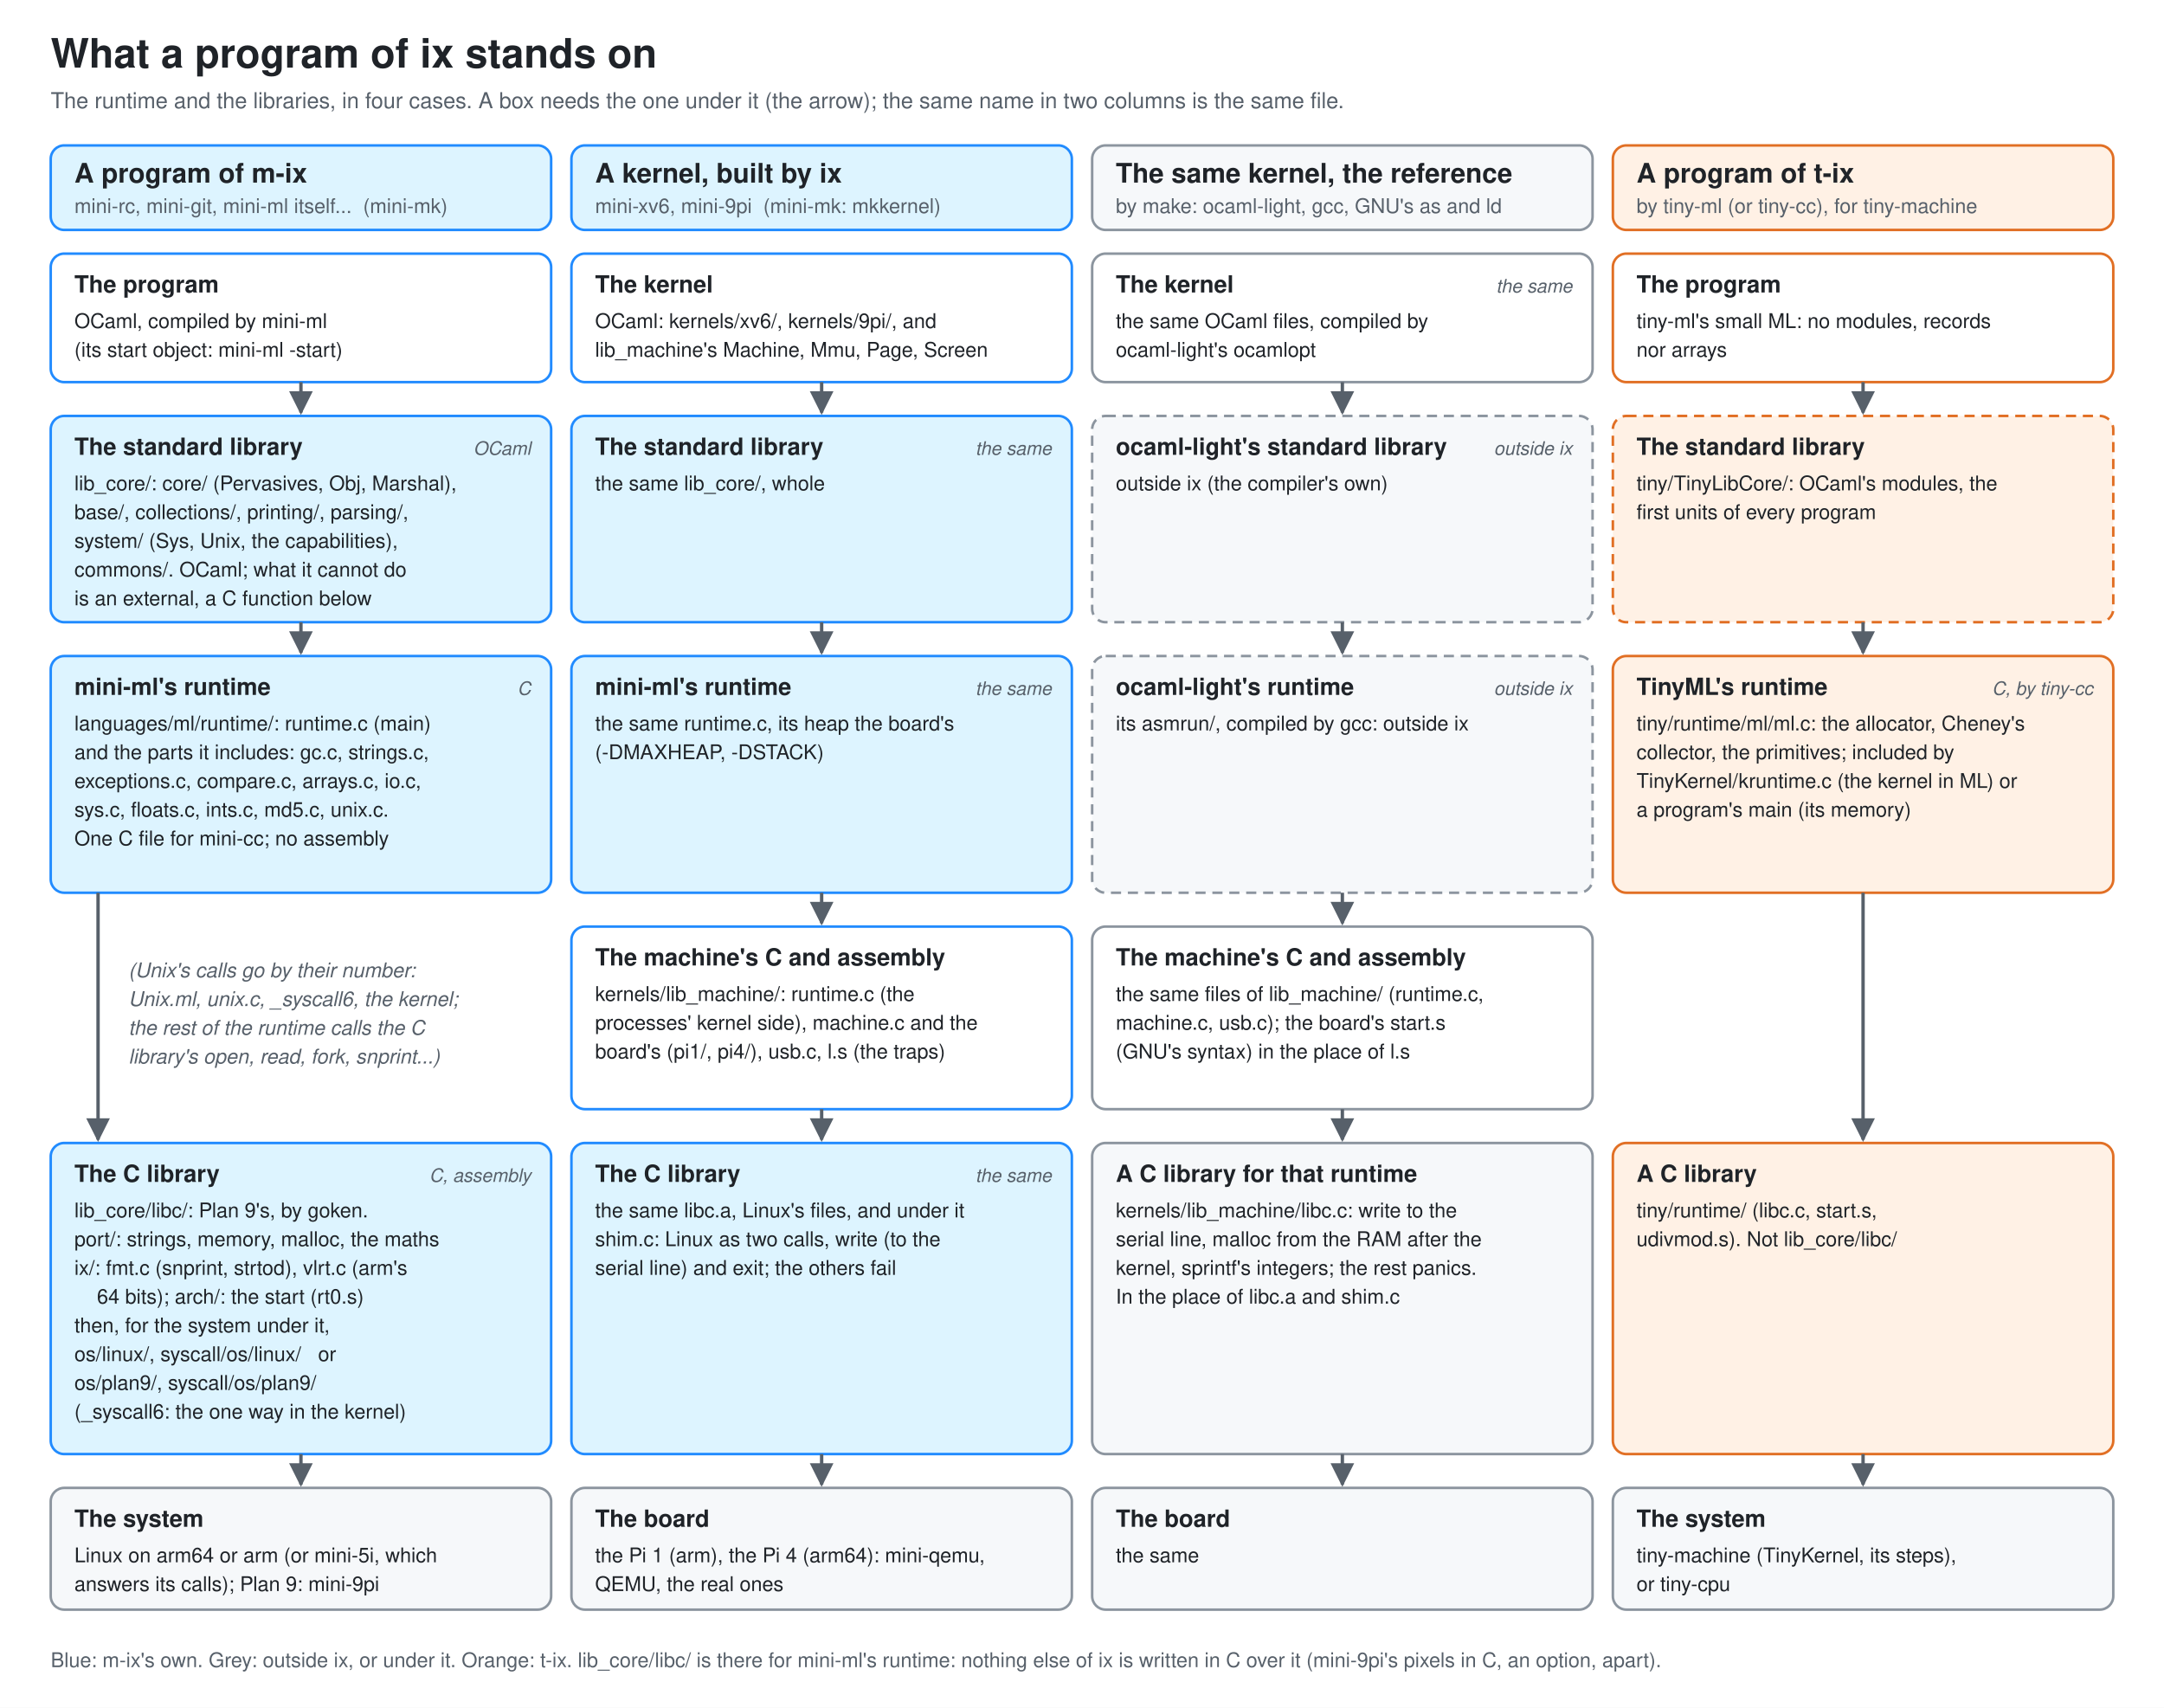
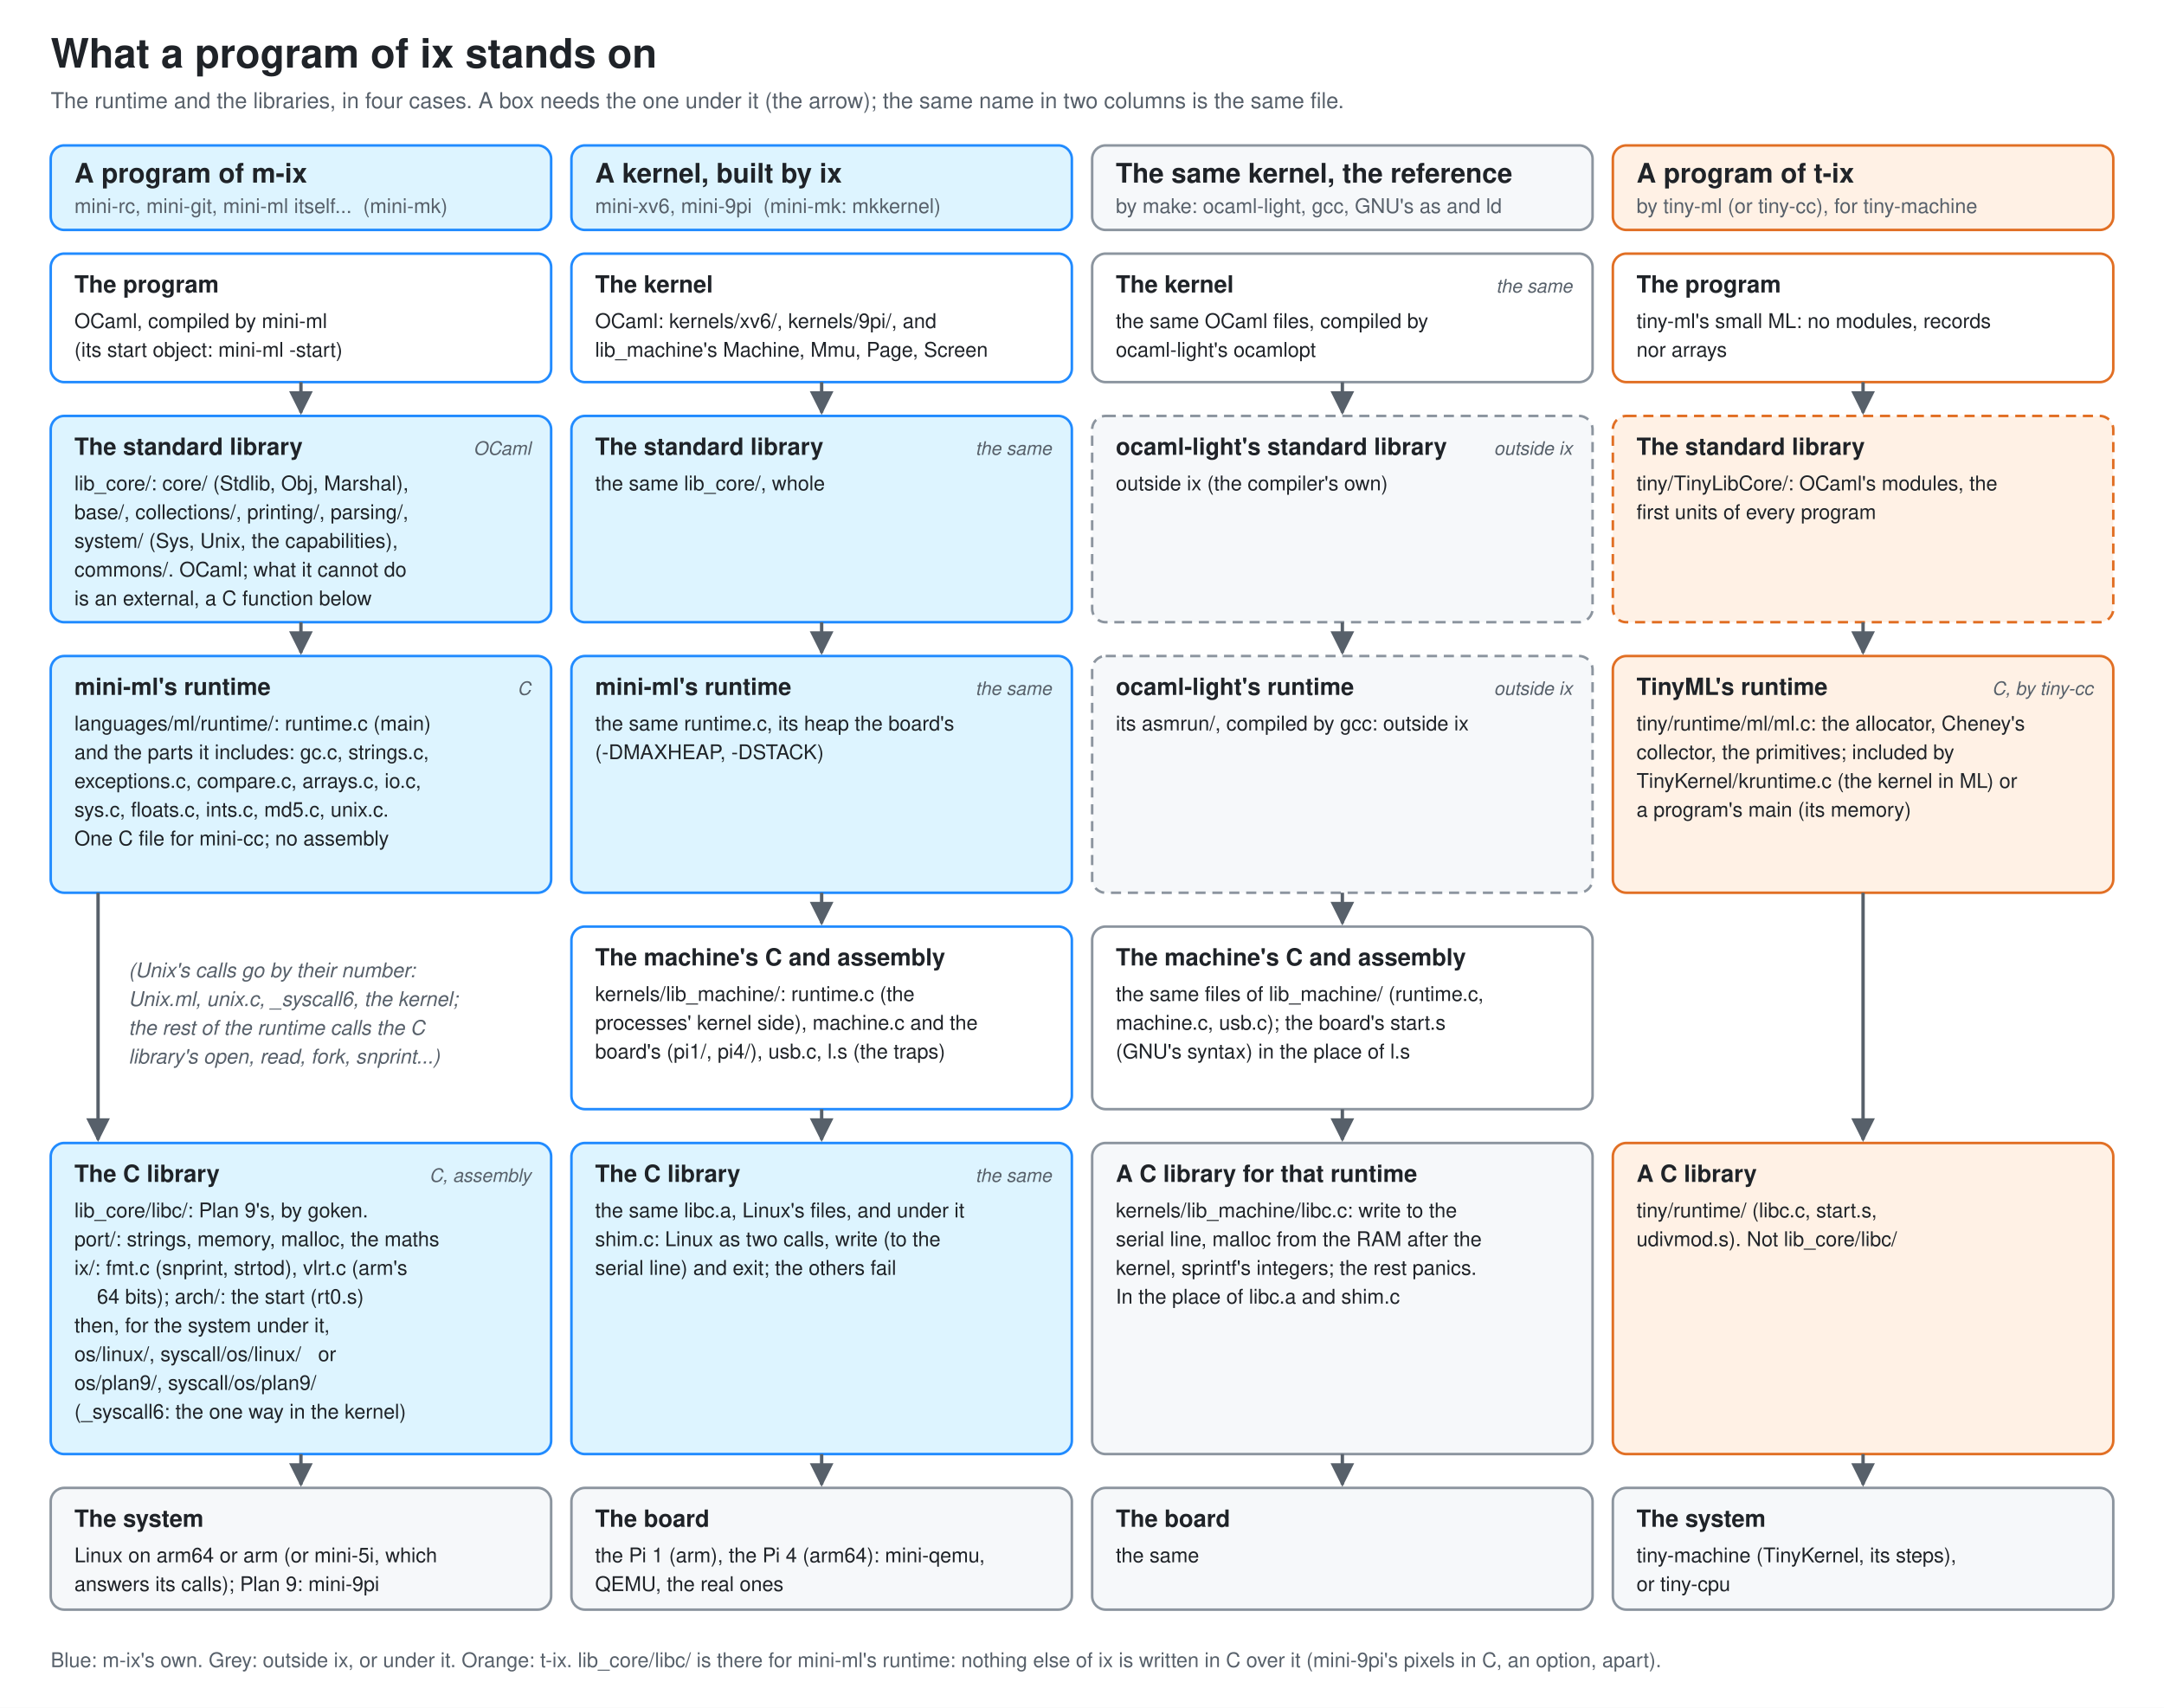
<svg xmlns="http://www.w3.org/2000/svg" viewBox="0 0 1280 1010" width="1280" height="1010" font-family="-apple-system, BlinkMacSystemFont, 'Segoe UI', Helvetica, Arial, sans-serif">
  <defs>
    <marker id="a" viewBox="0 0 10 10" refX="9" refY="5" markerWidth="7" markerHeight="7" orient="auto-start-reverse">
      <path d="M0 0L10 5L0 10z" fill="#57606a" />
    </marker>
  </defs>
  <rect width="1280" height="1010" fill="#ffffff" />
  <text x="30" y="40" font-size="24" font-weight="600" fill="#1f2328" text-anchor="start" xml:space="preserve">What a program of ix stands on</text>
  <text x="30" y="64" font-size="13" font-weight="normal" fill="#57606a" text-anchor="start" xml:space="preserve">The runtime and the libraries, in four cases. A box needs the one under it (the arrow); the same name in two columns is the same file.</text>
  <rect x="30" y="86" width="296" height="50" rx="8" fill="#ddf4ff" stroke="#218bff" stroke-width="1.5" />
  <text x="44" y="108" font-size="16" font-weight="600" fill="#1f2328" text-anchor="start" xml:space="preserve">A program of m-ix</text>
  <text x="44" y="126" font-size="12" font-weight="normal" fill="#57606a" text-anchor="start" xml:space="preserve">mini-rc, mini-git, mini-ml itself...  (mini-mk)</text>
  <rect x="30" y="150" width="296" height="76" rx="8" fill="#ffffff" stroke="#218bff" stroke-width="1.5" />
  <text x="44" y="173" font-size="14" font-weight="600" fill="#1f2328" text-anchor="start" xml:space="preserve">The program</text>
  <text x="44" y="194" font-size="12" font-weight="normal" fill="#1f2328" text-anchor="start" xml:space="preserve">OCaml, compiled by mini-ml</text>
  <text x="44" y="211" font-size="12" font-weight="normal" fill="#1f2328" text-anchor="start" xml:space="preserve">(its start object: mini-ml -start)</text>
  <rect x="30" y="246" width="296" height="122" rx="8" fill="#ddf4ff" stroke="#218bff" stroke-width="1.5" />
  <text x="44" y="269" font-size="14" font-weight="600" fill="#1f2328" text-anchor="start" xml:space="preserve">The standard library</text>
  <text x="314" y="269" font-size="11" font-weight="normal" fill="#57606a" text-anchor="end" font-style="italic" xml:space="preserve">OCaml</text>
-   <text x="44" y="290" font-size="12" font-weight="normal" fill="#1f2328" text-anchor="start" xml:space="preserve">lib_core/: core/ (Pervasives, Obj, Marshal),</text>
+   <text x="44" y="290" font-size="12" font-weight="normal" fill="#1f2328" text-anchor="start" xml:space="preserve">lib_core/: core/ (Stdlib, Obj, Marshal),</text>
  <text x="44" y="307" font-size="12" font-weight="normal" fill="#1f2328" text-anchor="start" xml:space="preserve">base/, collections/, printing/, parsing/,</text>
  <text x="44" y="324" font-size="12" font-weight="normal" fill="#1f2328" text-anchor="start" xml:space="preserve">system/ (Sys, Unix, the capabilities),</text>
  <text x="44" y="341" font-size="12" font-weight="normal" fill="#1f2328" text-anchor="start" xml:space="preserve">commons/. OCaml; what it cannot do</text>
  <text x="44" y="358" font-size="12" font-weight="normal" fill="#1f2328" text-anchor="start" xml:space="preserve">is an external, a C function below</text>
  <rect x="30" y="388" width="296" height="140" rx="8" fill="#ddf4ff" stroke="#218bff" stroke-width="1.5" />
  <text x="44" y="411" font-size="14" font-weight="600" fill="#1f2328" text-anchor="start" xml:space="preserve">mini-ml's runtime</text>
  <text x="314" y="411" font-size="11" font-weight="normal" fill="#57606a" text-anchor="end" font-style="italic" xml:space="preserve">C</text>
  <text x="44" y="432" font-size="12" font-weight="normal" fill="#1f2328" text-anchor="start" xml:space="preserve">languages/ml/runtime/: runtime.c (main)</text>
  <text x="44" y="449" font-size="12" font-weight="normal" fill="#1f2328" text-anchor="start" xml:space="preserve">and the parts it includes: gc.c, strings.c,</text>
  <text x="44" y="466" font-size="12" font-weight="normal" fill="#1f2328" text-anchor="start" xml:space="preserve">exceptions.c, compare.c, arrays.c, io.c,</text>
  <text x="44" y="483" font-size="12" font-weight="normal" fill="#1f2328" text-anchor="start" xml:space="preserve">sys.c, floats.c, ints.c, md5.c, unix.c.</text>
  <text x="44" y="500" font-size="12" font-weight="normal" fill="#1f2328" text-anchor="start" xml:space="preserve">One C file for mini-cc; no assembly</text>
  <rect x="30" y="676" width="296" height="184" rx="8" fill="#ddf4ff" stroke="#218bff" stroke-width="1.5" />
  <text x="44" y="699" font-size="14" font-weight="600" fill="#1f2328" text-anchor="start" xml:space="preserve">The C library</text>
  <text x="314" y="699" font-size="11" font-weight="normal" fill="#57606a" text-anchor="end" font-style="italic" xml:space="preserve">C, assembly</text>
  <text x="44" y="720" font-size="12" font-weight="normal" fill="#1f2328" text-anchor="start" xml:space="preserve">lib_core/libc/: Plan 9's, by goken.</text>
  <text x="44" y="737" font-size="12" font-weight="normal" fill="#1f2328" text-anchor="start" xml:space="preserve">port/: strings, memory, malloc, the maths</text>
  <text x="44" y="754" font-size="12" font-weight="normal" fill="#1f2328" text-anchor="start" xml:space="preserve">ix/: fmt.c (snprint, strtod), vlrt.c (arm's</text>
  <text x="44" y="771" font-size="12" font-weight="normal" fill="#1f2328" text-anchor="start" xml:space="preserve">    64 bits); arch/: the start (rt0.s)</text>
  <text x="44" y="788" font-size="12" font-weight="normal" fill="#1f2328" text-anchor="start" xml:space="preserve">then, for the system under it,</text>
  <text x="44" y="805" font-size="12" font-weight="normal" fill="#1f2328" text-anchor="start" xml:space="preserve">os/linux/, syscall/os/linux/   or</text>
  <text x="44" y="822" font-size="12" font-weight="normal" fill="#1f2328" text-anchor="start" xml:space="preserve">os/plan9/, syscall/os/plan9/</text>
  <text x="44" y="839" font-size="12" font-weight="normal" fill="#1f2328" text-anchor="start" xml:space="preserve">(_syscall6: the one way in the kernel)</text>
  <rect x="30" y="880" width="296" height="72" rx="8" fill="#f6f8fa" stroke="#8c959f" stroke-width="1.5" />
  <text x="44" y="903" font-size="14" font-weight="600" fill="#1f2328" text-anchor="start" xml:space="preserve">The system</text>
  <text x="44" y="924" font-size="12" font-weight="normal" fill="#1f2328" text-anchor="start" xml:space="preserve">Linux on arm64 or arm (or mini-5i, which</text>
  <text x="44" y="941" font-size="12" font-weight="normal" fill="#1f2328" text-anchor="start" xml:space="preserve">answers its calls); Plan 9: mini-9pi</text>
  <line x1="178" y1="226" x2="178" y2="244" stroke="#57606a" stroke-width="2" marker-end="url(#a)" />
  <line x1="178" y1="368" x2="178" y2="386" stroke="#57606a" stroke-width="2" marker-end="url(#a)" />
  <line x1="58" y1="528" x2="58" y2="674" stroke="#57606a" stroke-width="2" marker-end="url(#a)" />
  <line x1="178" y1="860" x2="178" y2="878" stroke="#57606a" stroke-width="2" marker-end="url(#a)" />
  <text x="76" y="578" font-size="12" font-weight="normal" fill="#57606a" text-anchor="start" font-style="italic" xml:space="preserve">(Unix's calls go by their number:</text>
  <text x="76" y="595" font-size="12" font-weight="normal" fill="#57606a" text-anchor="start" font-style="italic" xml:space="preserve">Unix.ml, unix.c, _syscall6, the kernel;</text>
  <text x="76" y="612" font-size="12" font-weight="normal" fill="#57606a" text-anchor="start" font-style="italic" xml:space="preserve">the rest of the runtime calls the C</text>
  <text x="76" y="629" font-size="12" font-weight="normal" fill="#57606a" text-anchor="start" font-style="italic" xml:space="preserve">library's open, read, fork, snprint...)</text>
  <rect x="338" y="86" width="296" height="50" rx="8" fill="#ddf4ff" stroke="#218bff" stroke-width="1.5" />
  <text x="352" y="108" font-size="16" font-weight="600" fill="#1f2328" text-anchor="start" xml:space="preserve">A kernel, built by ix</text>
  <text x="352" y="126" font-size="12" font-weight="normal" fill="#57606a" text-anchor="start" xml:space="preserve">mini-xv6, mini-9pi  (mini-mk: mkkernel)</text>
  <rect x="338" y="150" width="296" height="76" rx="8" fill="#ffffff" stroke="#218bff" stroke-width="1.5" />
  <text x="352" y="173" font-size="14" font-weight="600" fill="#1f2328" text-anchor="start" xml:space="preserve">The kernel</text>
  <text x="352" y="194" font-size="12" font-weight="normal" fill="#1f2328" text-anchor="start" xml:space="preserve">OCaml: kernels/xv6/, kernels/9pi/, and</text>
  <text x="352" y="211" font-size="12" font-weight="normal" fill="#1f2328" text-anchor="start" xml:space="preserve">lib_machine's Machine, Mmu, Page, Screen</text>
  <rect x="338" y="246" width="296" height="122" rx="8" fill="#ddf4ff" stroke="#218bff" stroke-width="1.5" />
  <text x="352" y="269" font-size="14" font-weight="600" fill="#1f2328" text-anchor="start" xml:space="preserve">The standard library</text>
  <text x="622" y="269" font-size="11" font-weight="normal" fill="#57606a" text-anchor="end" font-style="italic" xml:space="preserve">the same</text>
  <text x="352" y="290" font-size="12" font-weight="normal" fill="#1f2328" text-anchor="start" xml:space="preserve">the same lib_core/, whole</text>
  <rect x="338" y="388" width="296" height="140" rx="8" fill="#ddf4ff" stroke="#218bff" stroke-width="1.5" />
  <text x="352" y="411" font-size="14" font-weight="600" fill="#1f2328" text-anchor="start" xml:space="preserve">mini-ml's runtime</text>
  <text x="622" y="411" font-size="11" font-weight="normal" fill="#57606a" text-anchor="end" font-style="italic" xml:space="preserve">the same</text>
  <text x="352" y="432" font-size="12" font-weight="normal" fill="#1f2328" text-anchor="start" xml:space="preserve">the same runtime.c, its heap the board's</text>
  <text x="352" y="449" font-size="12" font-weight="normal" fill="#1f2328" text-anchor="start" xml:space="preserve">(-DMAXHEAP, -DSTACK)</text>
  <rect x="338" y="548" width="296" height="108" rx="8" fill="#ffffff" stroke="#218bff" stroke-width="1.5" />
  <text x="352" y="571" font-size="14" font-weight="600" fill="#1f2328" text-anchor="start" xml:space="preserve">The machine's C and assembly</text>
  <text x="352" y="592" font-size="12" font-weight="normal" fill="#1f2328" text-anchor="start" xml:space="preserve">kernels/lib_machine/: runtime.c (the</text>
  <text x="352" y="609" font-size="12" font-weight="normal" fill="#1f2328" text-anchor="start" xml:space="preserve">processes' kernel side), machine.c and the</text>
  <text x="352" y="626" font-size="12" font-weight="normal" fill="#1f2328" text-anchor="start" xml:space="preserve">board's (pi1/, pi4/), usb.c, l.s (the traps)</text>
  <rect x="338" y="676" width="296" height="184" rx="8" fill="#ddf4ff" stroke="#218bff" stroke-width="1.5" />
  <text x="352" y="699" font-size="14" font-weight="600" fill="#1f2328" text-anchor="start" xml:space="preserve">The C library</text>
  <text x="622" y="699" font-size="11" font-weight="normal" fill="#57606a" text-anchor="end" font-style="italic" xml:space="preserve">the same</text>
  <text x="352" y="720" font-size="12" font-weight="normal" fill="#1f2328" text-anchor="start" xml:space="preserve">the same libc.a, Linux's files, and under it</text>
  <text x="352" y="737" font-size="12" font-weight="normal" fill="#1f2328" text-anchor="start" xml:space="preserve">shim.c: Linux as two calls, write (to the</text>
  <text x="352" y="754" font-size="12" font-weight="normal" fill="#1f2328" text-anchor="start" xml:space="preserve">serial line) and exit; the others fail</text>
  <rect x="338" y="880" width="296" height="72" rx="8" fill="#f6f8fa" stroke="#8c959f" stroke-width="1.5" />
  <text x="352" y="903" font-size="14" font-weight="600" fill="#1f2328" text-anchor="start" xml:space="preserve">The board</text>
  <text x="352" y="924" font-size="12" font-weight="normal" fill="#1f2328" text-anchor="start" xml:space="preserve">the Pi 1 (arm), the Pi 4 (arm64): mini-qemu,</text>
  <text x="352" y="941" font-size="12" font-weight="normal" fill="#1f2328" text-anchor="start" xml:space="preserve">QEMU, the real ones</text>
  <line x1="486" y1="226" x2="486" y2="244" stroke="#57606a" stroke-width="2" marker-end="url(#a)" />
  <line x1="486" y1="368" x2="486" y2="386" stroke="#57606a" stroke-width="2" marker-end="url(#a)" />
  <line x1="486" y1="528" x2="486" y2="546" stroke="#57606a" stroke-width="2" marker-end="url(#a)" />
  <line x1="486" y1="656" x2="486" y2="674" stroke="#57606a" stroke-width="2" marker-end="url(#a)" />
  <line x1="486" y1="860" x2="486" y2="878" stroke="#57606a" stroke-width="2" marker-end="url(#a)" />
  <rect x="646" y="86" width="296" height="50" rx="8" fill="#f6f8fa" stroke="#8c959f" stroke-width="1.5" />
  <text x="660" y="108" font-size="16" font-weight="600" fill="#1f2328" text-anchor="start" xml:space="preserve">The same kernel, the reference</text>
  <text x="660" y="126" font-size="12" font-weight="normal" fill="#57606a" text-anchor="start" xml:space="preserve">by make: ocaml-light, gcc, GNU's as and ld</text>
  <rect x="646" y="150" width="296" height="76" rx="8" fill="#ffffff" stroke="#8c959f" stroke-width="1.5" />
  <text x="660" y="173" font-size="14" font-weight="600" fill="#1f2328" text-anchor="start" xml:space="preserve">The kernel</text>
  <text x="930" y="173" font-size="11" font-weight="normal" fill="#57606a" text-anchor="end" font-style="italic" xml:space="preserve">the same</text>
  <text x="660" y="194" font-size="12" font-weight="normal" fill="#1f2328" text-anchor="start" xml:space="preserve">the same OCaml files, compiled by</text>
  <text x="660" y="211" font-size="12" font-weight="normal" fill="#1f2328" text-anchor="start" xml:space="preserve">ocaml-light's ocamlopt</text>
  <rect x="646" y="246" width="296" height="122" rx="8" fill="#f6f8fa" stroke="#8c959f" stroke-width="1.5" stroke-dasharray="6 4" />
  <text x="660" y="269" font-size="14" font-weight="600" fill="#1f2328" text-anchor="start" xml:space="preserve">ocaml-light's standard library</text>
  <text x="930" y="269" font-size="11" font-weight="normal" fill="#57606a" text-anchor="end" font-style="italic" xml:space="preserve">outside ix</text>
  <text x="660" y="290" font-size="12" font-weight="normal" fill="#1f2328" text-anchor="start" xml:space="preserve">outside ix (the compiler's own)</text>
  <rect x="646" y="388" width="296" height="140" rx="8" fill="#f6f8fa" stroke="#8c959f" stroke-width="1.5" stroke-dasharray="6 4" />
  <text x="660" y="411" font-size="14" font-weight="600" fill="#1f2328" text-anchor="start" xml:space="preserve">ocaml-light's runtime</text>
  <text x="930" y="411" font-size="11" font-weight="normal" fill="#57606a" text-anchor="end" font-style="italic" xml:space="preserve">outside ix</text>
  <text x="660" y="432" font-size="12" font-weight="normal" fill="#1f2328" text-anchor="start" xml:space="preserve">its asmrun/, compiled by gcc: outside ix</text>
  <rect x="646" y="548" width="296" height="108" rx="8" fill="#ffffff" stroke="#8c959f" stroke-width="1.5" />
  <text x="660" y="571" font-size="14" font-weight="600" fill="#1f2328" text-anchor="start" xml:space="preserve">The machine's C and assembly</text>
  <text x="660" y="592" font-size="12" font-weight="normal" fill="#1f2328" text-anchor="start" xml:space="preserve">the same files of lib_machine/ (runtime.c,</text>
  <text x="660" y="609" font-size="12" font-weight="normal" fill="#1f2328" text-anchor="start" xml:space="preserve">machine.c, usb.c); the board's start.s</text>
  <text x="660" y="626" font-size="12" font-weight="normal" fill="#1f2328" text-anchor="start" xml:space="preserve">(GNU's syntax) in the place of l.s</text>
  <rect x="646" y="676" width="296" height="184" rx="8" fill="#f6f8fa" stroke="#8c959f" stroke-width="1.5" />
  <text x="660" y="699" font-size="14" font-weight="600" fill="#1f2328" text-anchor="start" xml:space="preserve">A C library for that runtime</text>
  <text x="660" y="720" font-size="12" font-weight="normal" fill="#1f2328" text-anchor="start" xml:space="preserve">kernels/lib_machine/libc.c: write to the</text>
  <text x="660" y="737" font-size="12" font-weight="normal" fill="#1f2328" text-anchor="start" xml:space="preserve">serial line, malloc from the RAM after the</text>
  <text x="660" y="754" font-size="12" font-weight="normal" fill="#1f2328" text-anchor="start" xml:space="preserve">kernel, sprintf's integers; the rest panics.</text>
  <text x="660" y="771" font-size="12" font-weight="normal" fill="#1f2328" text-anchor="start" xml:space="preserve">In the place of libc.a and shim.c</text>
  <rect x="646" y="880" width="296" height="72" rx="8" fill="#f6f8fa" stroke="#8c959f" stroke-width="1.5" />
  <text x="660" y="903" font-size="14" font-weight="600" fill="#1f2328" text-anchor="start" xml:space="preserve">The board</text>
  <text x="660" y="924" font-size="12" font-weight="normal" fill="#1f2328" text-anchor="start" xml:space="preserve">the same</text>
  <line x1="794" y1="226" x2="794" y2="244" stroke="#57606a" stroke-width="2" marker-end="url(#a)" />
  <line x1="794" y1="368" x2="794" y2="386" stroke="#57606a" stroke-width="2" marker-end="url(#a)" />
  <line x1="794" y1="528" x2="794" y2="546" stroke="#57606a" stroke-width="2" marker-end="url(#a)" />
  <line x1="794" y1="656" x2="794" y2="674" stroke="#57606a" stroke-width="2" marker-end="url(#a)" />
  <line x1="794" y1="860" x2="794" y2="878" stroke="#57606a" stroke-width="2" marker-end="url(#a)" />
  <rect x="954" y="86" width="296" height="50" rx="8" fill="#fff1e5" stroke="#e16f24" stroke-width="1.5" />
  <text x="968" y="108" font-size="16" font-weight="600" fill="#1f2328" text-anchor="start" xml:space="preserve">A program of t-ix</text>
  <text x="968" y="126" font-size="12" font-weight="normal" fill="#57606a" text-anchor="start" xml:space="preserve">by tiny-ml (or tiny-cc), for tiny-machine</text>
  <rect x="954" y="150" width="296" height="76" rx="8" fill="#ffffff" stroke="#e16f24" stroke-width="1.5" />
  <text x="968" y="173" font-size="14" font-weight="600" fill="#1f2328" text-anchor="start" xml:space="preserve">The program</text>
  <text x="968" y="194" font-size="12" font-weight="normal" fill="#1f2328" text-anchor="start" xml:space="preserve">tiny-ml's small ML: no modules, records</text>
  <text x="968" y="211" font-size="12" font-weight="normal" fill="#1f2328" text-anchor="start" xml:space="preserve">nor arrays</text>
  <rect x="954" y="246" width="296" height="122" rx="8" fill="#fff1e5" stroke="#e16f24" stroke-width="1.5" stroke-dasharray="6 4" />
  <text x="968" y="269" font-size="14" font-weight="600" fill="#1f2328" text-anchor="start" xml:space="preserve">The standard library</text>
  <text x="968" y="290" font-size="12" font-weight="normal" fill="#1f2328" text-anchor="start" xml:space="preserve">tiny/TinyLibCore/: OCaml's modules, the</text>
  <text x="968" y="307" font-size="12" font-weight="normal" fill="#1f2328" text-anchor="start" xml:space="preserve">first units of every program</text>
  <rect x="954" y="388" width="296" height="140" rx="8" fill="#fff1e5" stroke="#e16f24" stroke-width="1.5" />
  <text x="968" y="411" font-size="14" font-weight="600" fill="#1f2328" text-anchor="start" xml:space="preserve">TinyML's runtime</text>
  <text x="1238" y="411" font-size="11" font-weight="normal" fill="#57606a" text-anchor="end" font-style="italic" xml:space="preserve">C, by tiny-cc</text>
  <text x="968" y="432" font-size="12" font-weight="normal" fill="#1f2328" text-anchor="start" xml:space="preserve">tiny/runtime/ml/ml.c: the allocator, Cheney's</text>
  <text x="968" y="449" font-size="12" font-weight="normal" fill="#1f2328" text-anchor="start" xml:space="preserve">collector, the primitives; included by</text>
  <text x="968" y="466" font-size="12" font-weight="normal" fill="#1f2328" text-anchor="start" xml:space="preserve">TinyKernel/kruntime.c (the kernel in ML) or</text>
  <text x="968" y="483" font-size="12" font-weight="normal" fill="#1f2328" text-anchor="start" xml:space="preserve">a program's main (its memory)</text>
  <text x="968" y="500" font-size="12" font-weight="normal" fill="#1f2328" text-anchor="start" xml:space="preserve" />
  <rect x="954" y="676" width="296" height="184" rx="8" fill="#fff1e5" stroke="#e16f24" stroke-width="1.5" />
  <text x="968" y="699" font-size="14" font-weight="600" fill="#1f2328" text-anchor="start" xml:space="preserve">A C library</text>
  <text x="968" y="720" font-size="12" font-weight="normal" fill="#1f2328" text-anchor="start" xml:space="preserve">tiny/runtime/ (libc.c, start.s,</text>
  <text x="968" y="737" font-size="12" font-weight="normal" fill="#1f2328" text-anchor="start" xml:space="preserve">udivmod.s). Not lib_core/libc/</text>
  <text x="968" y="754" font-size="12" font-weight="normal" fill="#1f2328" text-anchor="start" xml:space="preserve" />
  <text x="968" y="771" font-size="12" font-weight="normal" fill="#1f2328" text-anchor="start" xml:space="preserve" />
  <text x="968" y="788" font-size="12" font-weight="normal" fill="#1f2328" text-anchor="start" xml:space="preserve" />
  <text x="968" y="805" font-size="12" font-weight="normal" fill="#1f2328" text-anchor="start" xml:space="preserve" />
  <rect x="954" y="880" width="296" height="72" rx="8" fill="#f6f8fa" stroke="#8c959f" stroke-width="1.5" />
  <text x="968" y="903" font-size="14" font-weight="600" fill="#1f2328" text-anchor="start" xml:space="preserve">The system</text>
  <text x="968" y="924" font-size="12" font-weight="normal" fill="#1f2328" text-anchor="start" xml:space="preserve">tiny-machine (TinyKernel, its steps),</text>
  <text x="968" y="941" font-size="12" font-weight="normal" fill="#1f2328" text-anchor="start" xml:space="preserve">or tiny-cpu</text>
  <line x1="1102" y1="226" x2="1102" y2="244" stroke="#57606a" stroke-width="2" marker-end="url(#a)" />
  <line x1="1102" y1="368" x2="1102" y2="386" stroke="#57606a" stroke-width="2" marker-end="url(#a)" />
  <line x1="1102" y1="528" x2="1102" y2="674" stroke="#57606a" stroke-width="2" marker-end="url(#a)" />
  <line x1="1102" y1="860" x2="1102" y2="878" stroke="#57606a" stroke-width="2" marker-end="url(#a)" />
  <text x="30" y="986" font-size="12" font-weight="normal" fill="#57606a" text-anchor="start" xml:space="preserve">Blue: m-ix's own. Grey: outside ix, or under it. Orange: t-ix. lib_core/libc/ is there for mini-ml's runtime: nothing else of ix is written in C over it (mini-9pi's pixels in C, an option, apart).</text>
</svg>
